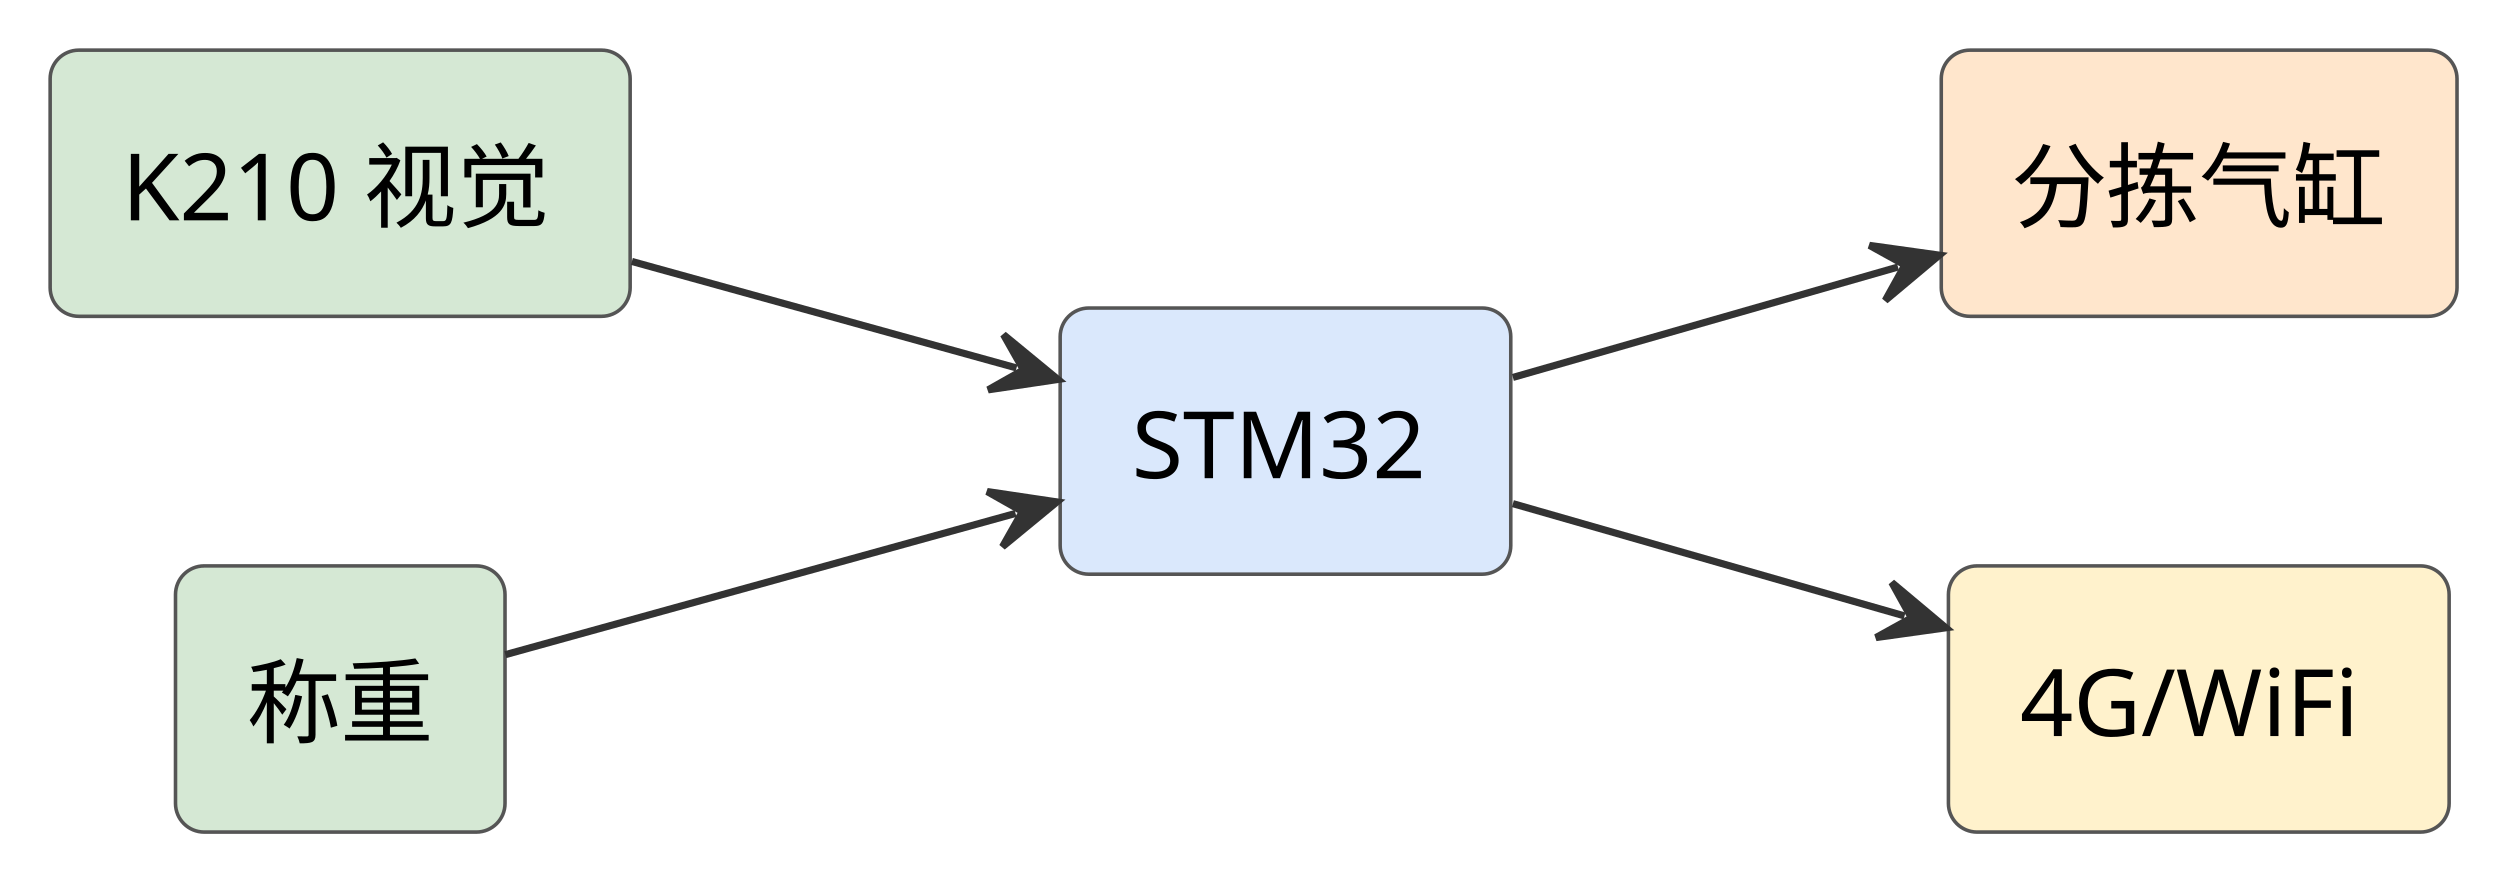
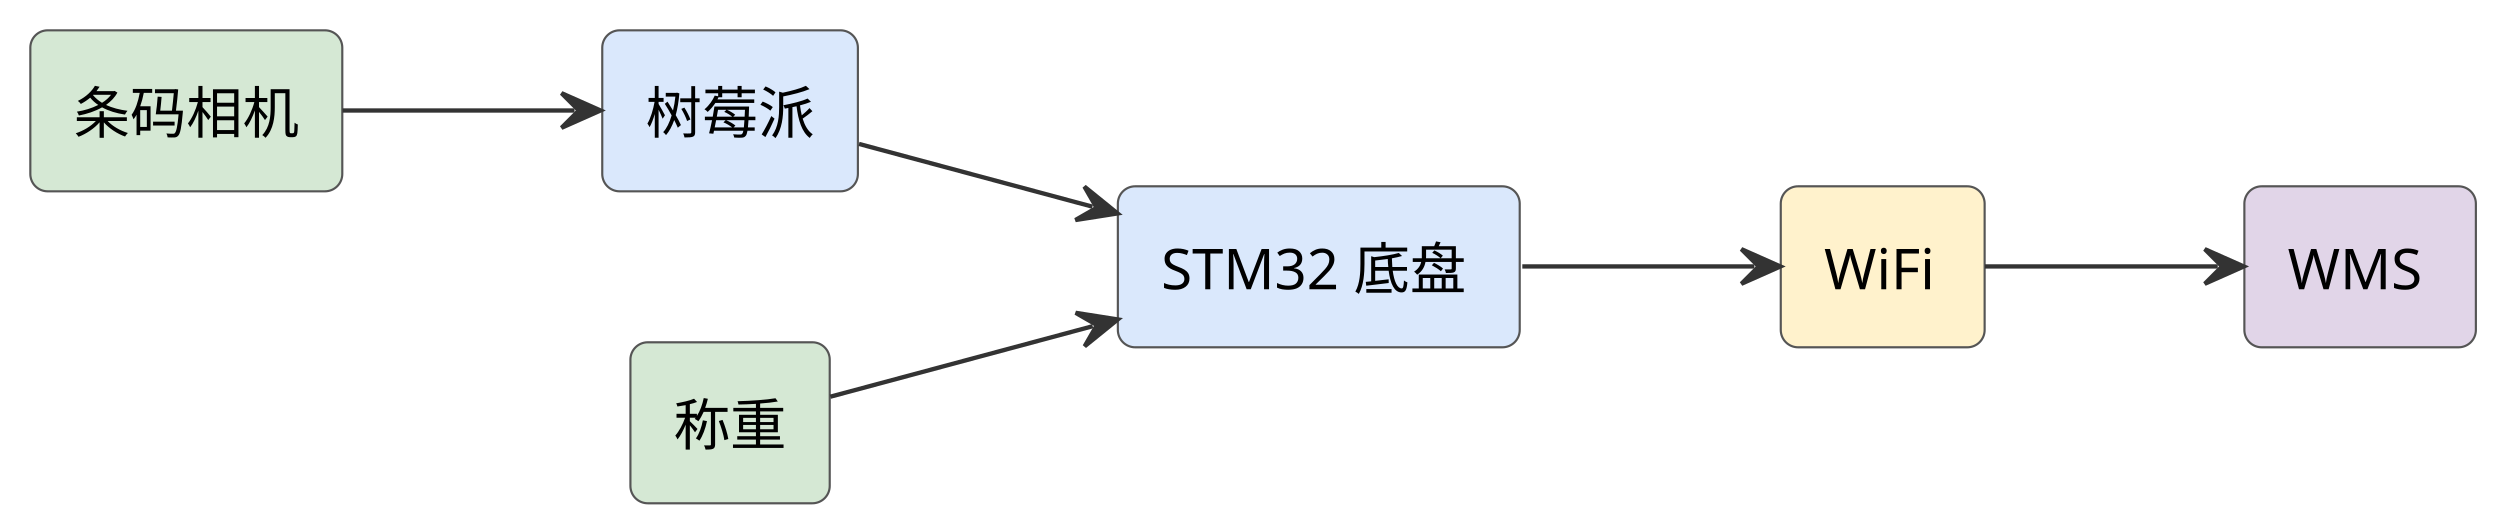
- <svg xmlns="http://www.w3.org/2000/svg" contentStyleType="text/css" height="122px" preserveAspectRatio="none" style="width:349px;height:122px;background:#FFFFFF;" version="1.1" viewBox="0 0 349 122" width="349px" zoomAndPan="magnify">
+ <svg xmlns="http://www.w3.org/2000/svg" contentStyleType="text/css" height="122px" preserveAspectRatio="none" style="width:577px;height:122px;background:#FFFFFF;" version="1.1" viewBox="0 0 577 122" width="577px" zoomAndPan="magnify">
  <defs />
  <g>
    <g id="elem_cam">
-       <rect fill="#D5E8D4" height="37.158" rx="4" ry="4" style="stroke:#555555;stroke-width:0.5;" width="80.969" x="7" y="7" />
-       <text fill="#000000" font-family="Microsoft YaHei" font-size="13" lengthAdjust="spacing" textLength="60.969" x="17" y="30.755">K210 视觉</text>
+       <rect fill="#D5E8D4" height="37.158" rx="4" ry="4" style="stroke:#555555;stroke-width:0.5;" width="72" x="7" y="7" />
+       <text fill="#000000" font-family="Microsoft YaHei" font-size="13" lengthAdjust="spacing" textLength="52" x="17" y="30.755">条码相机</text>
+     </g>
+     <g id="elem_pi">
+       <rect fill="#DAE8FC" height="37.158" rx="4" ry="4" style="stroke:#555555;stroke-width:0.5;" width="59" x="139" y="7" />
+       <text fill="#000000" font-family="Microsoft YaHei" font-size="13" lengthAdjust="spacing" textLength="39" x="149" y="30.755">树莓派</text>
+     </g>
+     <g id="elem_stm">
+       <rect fill="#DAE8FC" height="37.158" rx="4" ry="4" style="stroke:#555555;stroke-width:0.5;" width="92.751" x="258" y="43" />
+       <text fill="#000000" font-family="Microsoft YaHei" font-size="13" lengthAdjust="spacing" textLength="72.751" x="268" y="66.755">STM32 底盘</text>
    </g>
    <g id="elem_w">
-       <rect fill="#D5E8D4" height="37.158" rx="4" ry="4" style="stroke:#555555;stroke-width:0.5;" width="46" x="24.5" y="79" />
-       <text fill="#000000" font-family="Microsoft YaHei" font-size="13" lengthAdjust="spacing" textLength="26" x="34.5" y="102.755">称重</text>
-     </g>
-     <g id="elem_stm">
-       <rect fill="#DAE8FC" height="37.158" rx="4" ry="4" style="stroke:#555555;stroke-width:0.5;" width="62.904" x="148" y="43" />
-       <text fill="#000000" font-family="Microsoft YaHei" font-size="13" lengthAdjust="spacing" textLength="42.904" x="158" y="66.755">STM32</text>
-     </g>
-     <g id="elem_sort">
-       <rect fill="#FFE6CC" height="37.158" rx="4" ry="4" style="stroke:#555555;stroke-width:0.5;" width="72" x="271" y="7" />
-       <text fill="#000000" font-family="Microsoft YaHei" font-size="13" lengthAdjust="spacing" textLength="52" x="281" y="30.755">分拣气缸</text>
+       <rect fill="#D5E8D4" height="37.158" rx="4" ry="4" style="stroke:#555555;stroke-width:0.5;" width="46" x="145.5" y="79" />
+       <text fill="#000000" font-family="Microsoft YaHei" font-size="13" lengthAdjust="spacing" textLength="26" x="155.5" y="102.755">称重</text>
    </g>
    <g id="elem_net">
-       <rect fill="#FFF2CC" height="37.158" rx="4" ry="4" style="stroke:#555555;stroke-width:0.5;" width="69.899" x="272" y="79" />
-       <text fill="#000000" font-family="Microsoft YaHei" font-size="13" lengthAdjust="spacing" textLength="49.899" x="282" y="102.755">4G/WiFi</text>
+       <rect fill="#FFF2CC" height="37.158" rx="4" ry="4" style="stroke:#555555;stroke-width:0.5;" width="47.054" x="411" y="43" />
+       <text fill="#000000" font-family="Microsoft YaHei" font-size="13" lengthAdjust="spacing" textLength="27.054" x="421" y="66.755">WiFi</text>
    </g>
-     <g id="link_cam_stm">
-       <path d="M88.21,36.5 C107.33,41.79 124.118,46.438 141.908,51.368 " fill="none" id="cam-to-stm" style="stroke:#333333;stroke-width:1.0;" />
-       <polygon fill="#333333" points="147.69,52.97,140.085,46.712,142.872,51.635,137.949,54.421,147.69,52.97" style="stroke:#333333;stroke-width:1.0;" />
+     <g id="elem_cloud">
+       <rect fill="#E1D5E8" height="37.158" rx="4" ry="4" style="stroke:#555555;stroke-width:0.5;" width="53.433" x="518" y="43" />
+       <text fill="#000000" font-family="Microsoft YaHei" font-size="13" lengthAdjust="spacing" textLength="33.433" x="528" y="66.755">WMS</text>
+     </g>
+     <g id="link_cam_pi">
+       <path d="M79.06,25.5 C97.89,25.5 114.81,25.5 132.6,25.5 " fill="none" id="cam-to-pi" style="stroke:#333333;stroke-width:1.0;" />
+       <polygon fill="#333333" points="138.6,25.5,129.6,21.5,133.6,25.5,129.6,29.5,138.6,25.5" style="stroke:#333333;stroke-width:1.0;" />
+     </g>
+     <g id="link_pi_stm">
+       <path d="M198.25,33.22 C215.63,37.89 232.376,42.393 252.136,47.703 " fill="none" id="pi-to-stm" style="stroke:#333333;stroke-width:1.0;" />
+       <polygon fill="#333333" points="257.93,49.26,250.276,43.061,253.101,47.962,248.2,50.787,257.93,49.26" style="stroke:#333333;stroke-width:1.0;" />
    </g>
    <g id="link_w_stm">
-       <path d="M70.55,91.39 C91.71,85.54 118.058,78.242 141.768,71.672 " fill="none" id="w-to-stm" style="stroke:#333333;stroke-width:1.0;" />
-       <polygon fill="#333333" points="147.55,70.07,137.809,68.619,142.732,71.405,139.945,76.328,147.55,70.07" style="stroke:#333333;stroke-width:1.0;" />
-     </g>
-     <g id="link_stm_sort">
-       <path d="M211.2,52.69 C229.2,47.53 246.232,42.644 264.962,37.274 " fill="none" id="stm-to-sort" style="stroke:#333333;stroke-width:1.0;" />
-       <polygon fill="#333333" points="270.73,35.62,260.976,34.255,265.924,36.998,263.181,41.946,270.73,35.62" style="stroke:#333333;stroke-width:1.0;" />
+       <path d="M191.63,91.56 C209.62,86.72 229.795,81.295 252.195,75.285 " fill="none" id="w-to-stm" style="stroke:#333333;stroke-width:1.0;" />
+       <polygon fill="#333333" points="257.99,73.73,248.261,72.199,253.161,75.026,250.334,79.926,257.99,73.73" style="stroke:#333333;stroke-width:1.0;" />
    </g>
    <g id="link_stm_net">
-       <path d="M211.2,70.31 C229.49,75.55 246.972,80.566 265.873,85.986 " fill="none" id="stm-to-net" style="stroke:#333333;stroke-width:1.0;" />
-       <polygon fill="#333333" points="271.64,87.64,264.091,81.314,266.834,86.262,261.886,89.004,271.64,87.64" style="stroke:#333333;stroke-width:1.0;" />
+       <path d="M351.35,61.5 C371.58,61.5 388.45,61.5 404.91,61.5 " fill="none" id="stm-to-net" style="stroke:#333333;stroke-width:1.0;" />
+       <polygon fill="#333333" points="410.91,61.5,401.91,57.5,405.91,61.5,401.91,65.5,410.91,61.5" style="stroke:#333333;stroke-width:1.0;" />
+     </g>
+     <g id="link_net_cloud">
+       <path d="M458.14,61.5 C475.58,61.5 493.71,61.5 511.86,61.5 " fill="none" id="net-to-cloud" style="stroke:#333333;stroke-width:1.0;" />
+       <polygon fill="#333333" points="517.86,61.5,508.86,57.5,512.86,61.5,508.86,65.5,517.86,61.5" style="stroke:#333333;stroke-width:1.0;" />
    </g>
  </g>
</svg>
